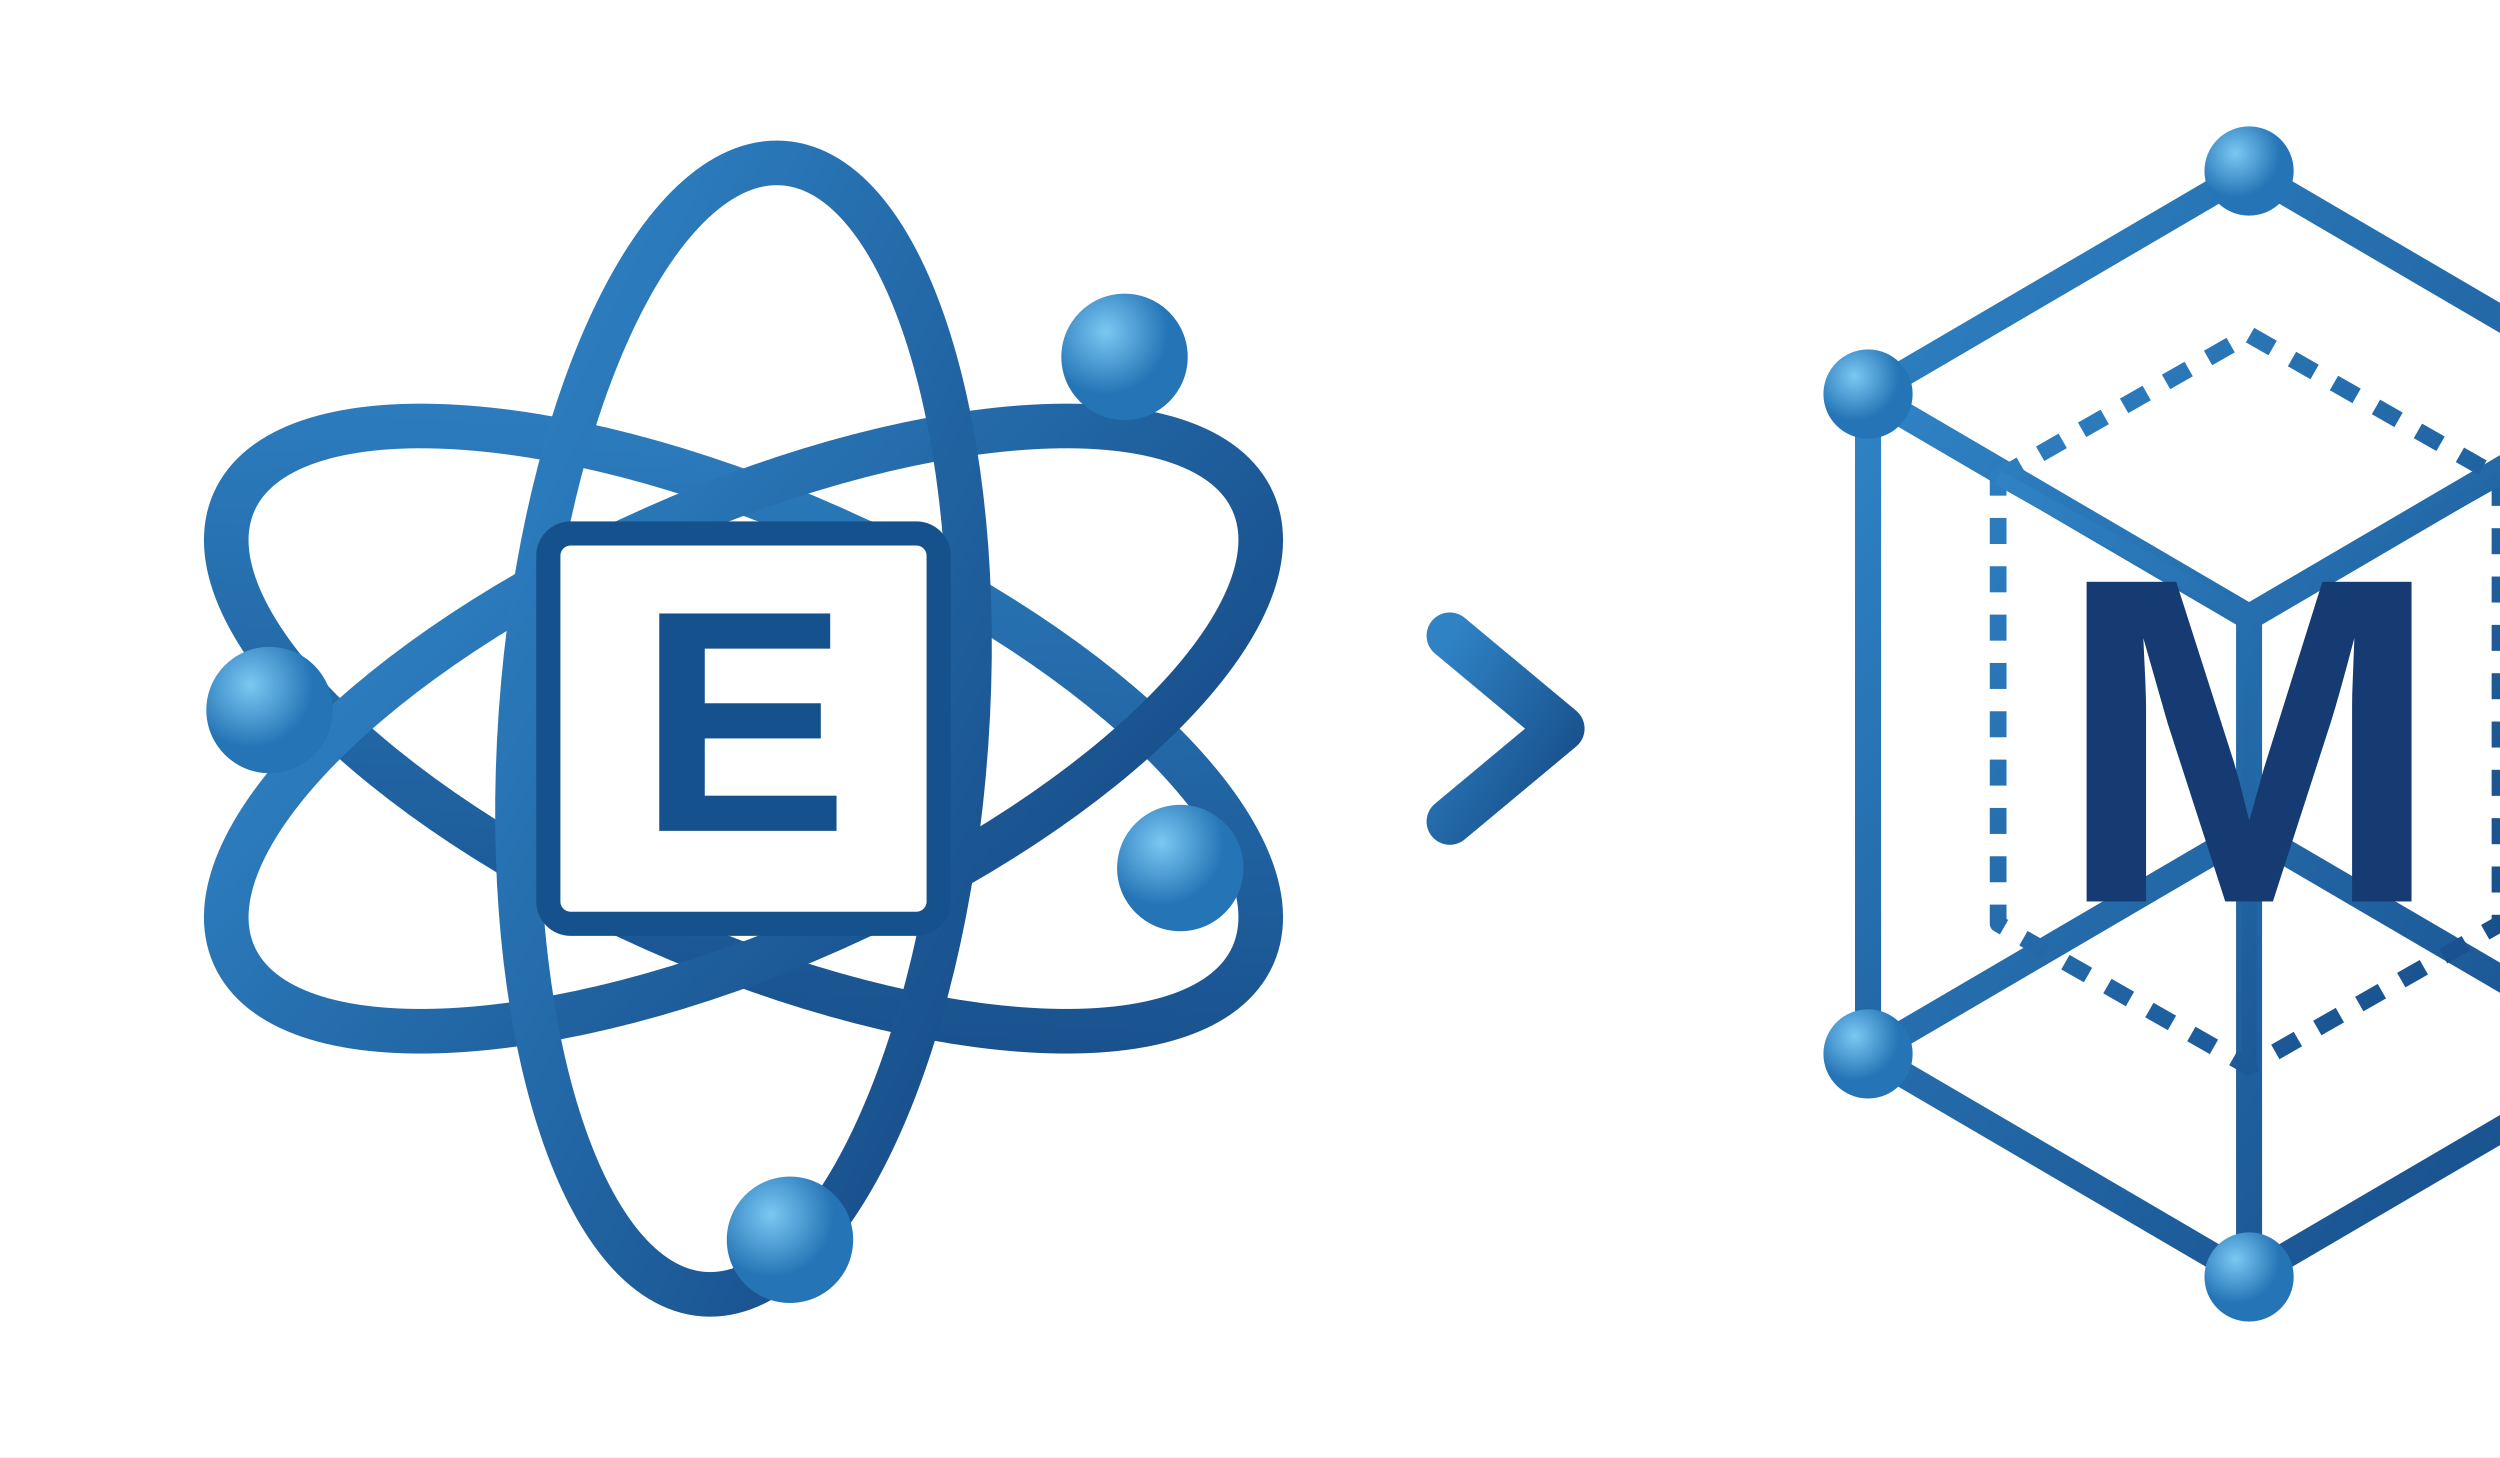
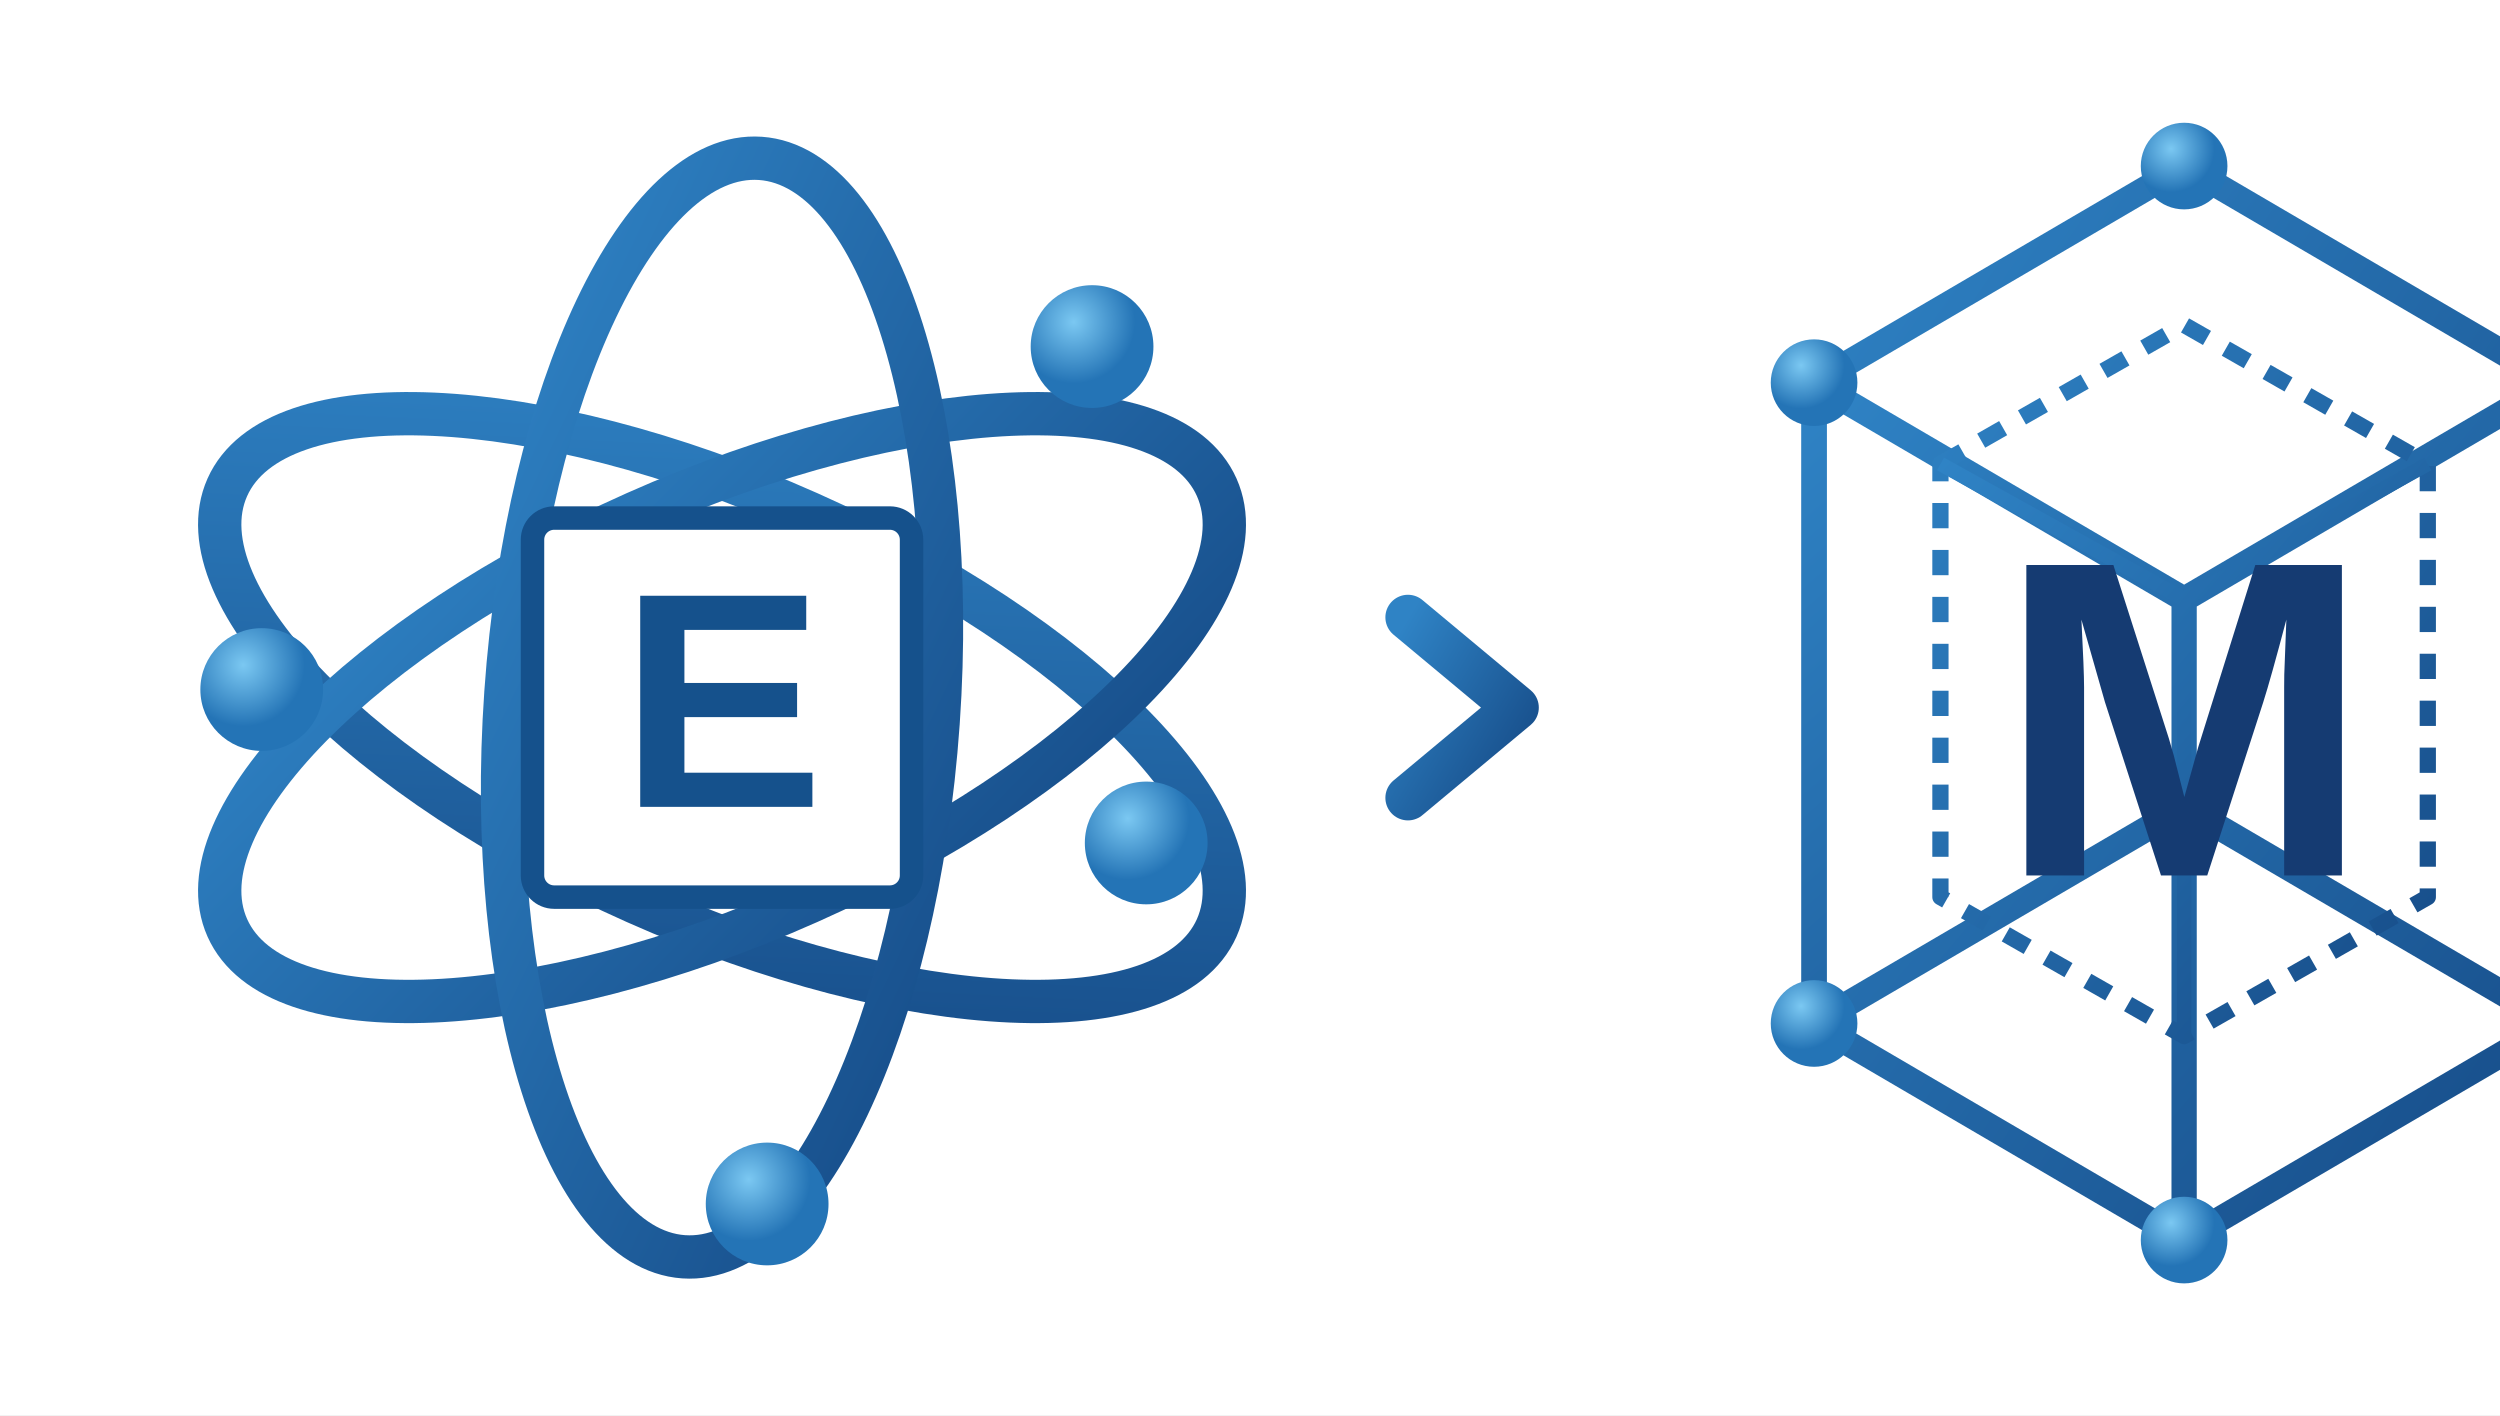
- <svg xmlns="http://www.w3.org/2000/svg" viewBox="0 0 1345 784" role="img" aria-labelledby="title desc">
+ <svg xmlns="http://www.w3.org/2000/svg" viewBox="0 0 1385 784" preserveAspectRatio="xMidYMid meet" role="img" aria-labelledby="title desc">
  <defs>
    <linearGradient id="blue" x1="0" y1="0" x2="1" y2="1">
      <stop offset="0" stop-color="#2f83c5" />
      <stop offset="1" stop-color="#164b87" />
    </linearGradient>
    <radialGradient id="orb" cx="35%" cy="30%">
      <stop offset="0" stop-color="#7bc8f2" />
      <stop offset="1" stop-color="#2474b6" />
    </radialGradient>
  </defs>
-   <rect width="1345" height="784" fill="#fff" />
+   <rect width="1385" height="784" fill="#fff" />
  <g transform="translate(60 92)">
    <g fill="none" stroke="url(#blue)" stroke-width="24" stroke-linecap="round">
      <ellipse cx="340" cy="300" rx="300" ry="118" transform="rotate(24 340 300)" />
      <ellipse cx="340" cy="300" rx="300" ry="118" transform="rotate(-24 340 300)" />
      <ellipse cx="340" cy="300" rx="120" ry="305" transform="rotate(4 340 300)" />
    </g>
    <g fill="url(#orb)">
      <circle cx="85" cy="290" r="34" />
      <circle cx="545" cy="100" r="34" />
      <circle cx="575" cy="375" r="34" />
      <circle cx="365" cy="575" r="34" />
    </g>
    <rect x="235" y="195" width="210" height="210" rx="12" fill="#fff" stroke="#15518c" stroke-width="13" />
    <text x="340" y="355" text-anchor="middle" font-family="Arial,Helvetica,sans-serif" font-size="170" font-weight="800" fill="#15518c">E</text>
  </g>
  <g fill="none" stroke="url(#blue)" stroke-width="25" stroke-linecap="round" stroke-linejoin="round">
    <path d="M690 392 H820" />
    <path d="M780 342 L840 392 L780 442" />
  </g>
  <g transform="translate(860 92)" fill="none" stroke="url(#blue)" stroke-width="14" stroke-linejoin="round">
    <path d="M145 120 L350 0 L555 120 L555 475 L350 595 L145 475 Z" />
    <path d="M145 120 L350 240 L555 120 M350 240 V595 M145 475 L350 355 L555 475" />
    <path d="M145 120 L145 475 M555 120 L555 475" />
    <path d="M215 165 L350 88 L485 165 L485 405 L350 482 L215 405 Z" stroke-width="9" stroke-dasharray="14 12" />
    <path d="M215 165 L350 240 L485 165 M350 240 V482" stroke-width="8" />
    <g fill="url(#orb)" stroke="none">
      <circle cx="145" cy="120" r="24" />
      <circle cx="350" cy="0" r="24" />
      <circle cx="555" cy="120" r="24" />
      <circle cx="145" cy="475" r="24" />
      <circle cx="350" cy="595" r="24" />
      <circle cx="555" cy="475" r="24" />
    </g>
  </g>
  <text x="1210" y="485" text-anchor="middle" font-family="Arial,Helvetica,sans-serif" font-size="250" font-weight="800" fill="#153b72">M</text>
</svg>
